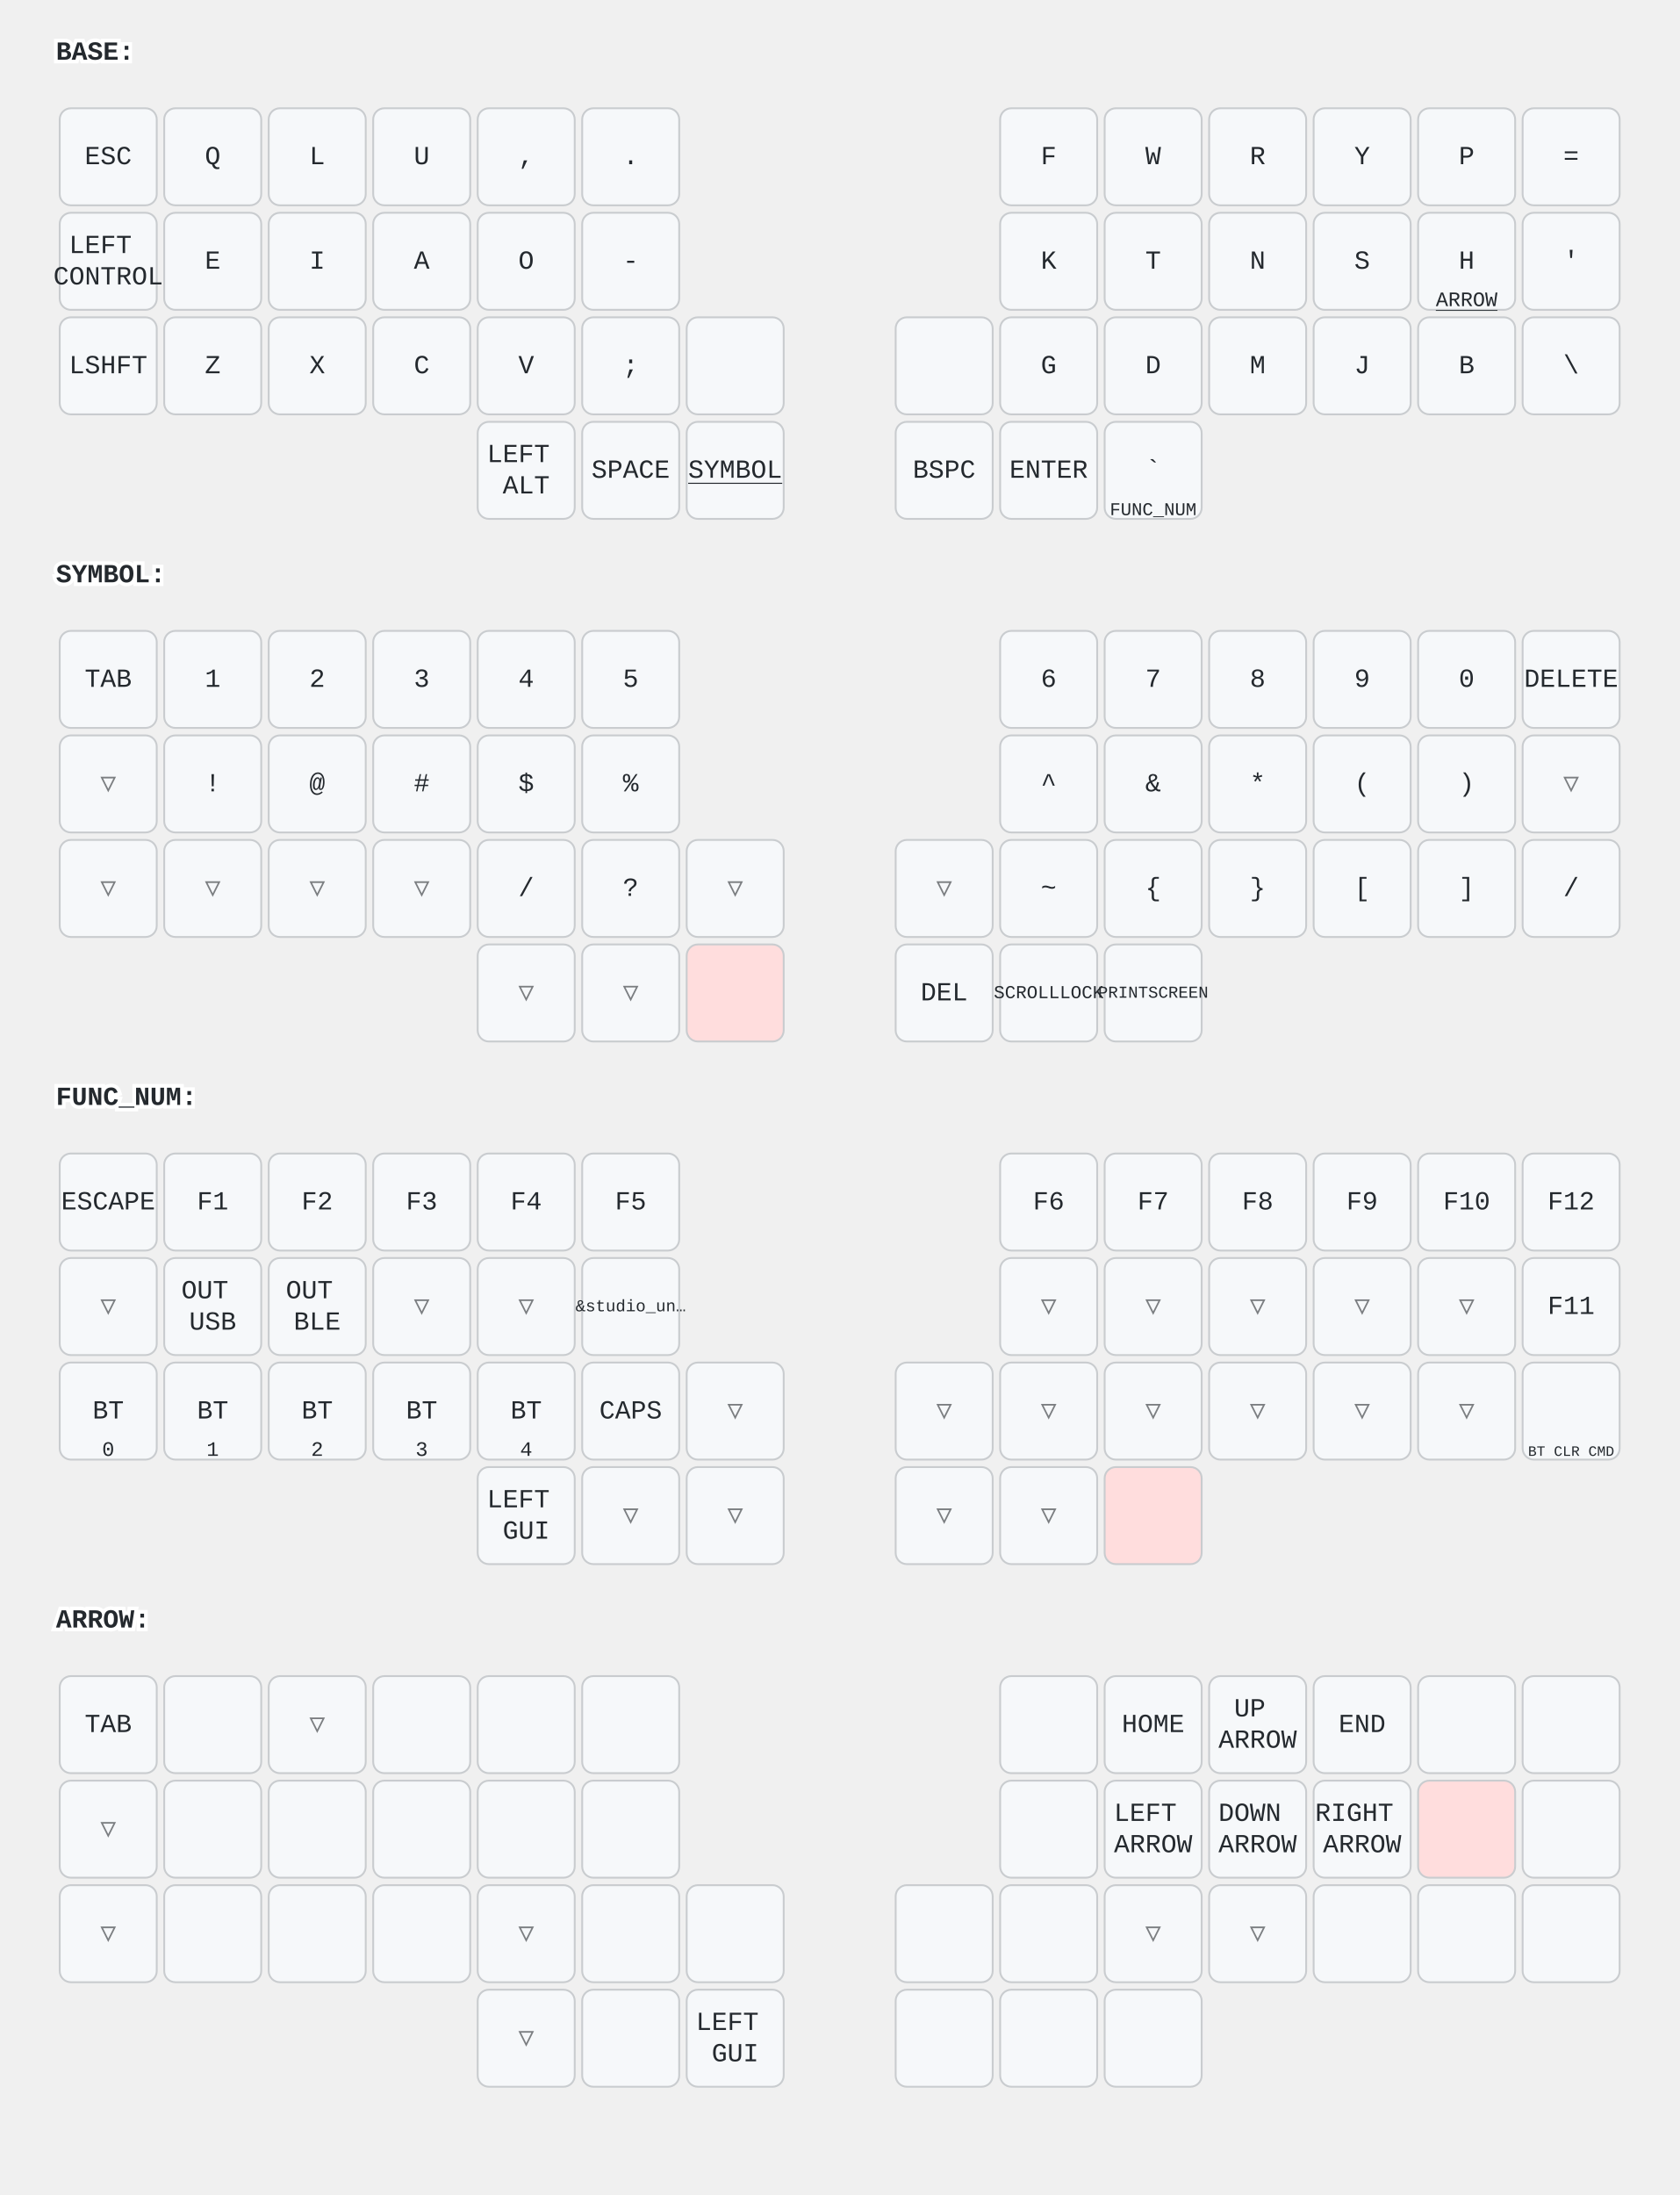
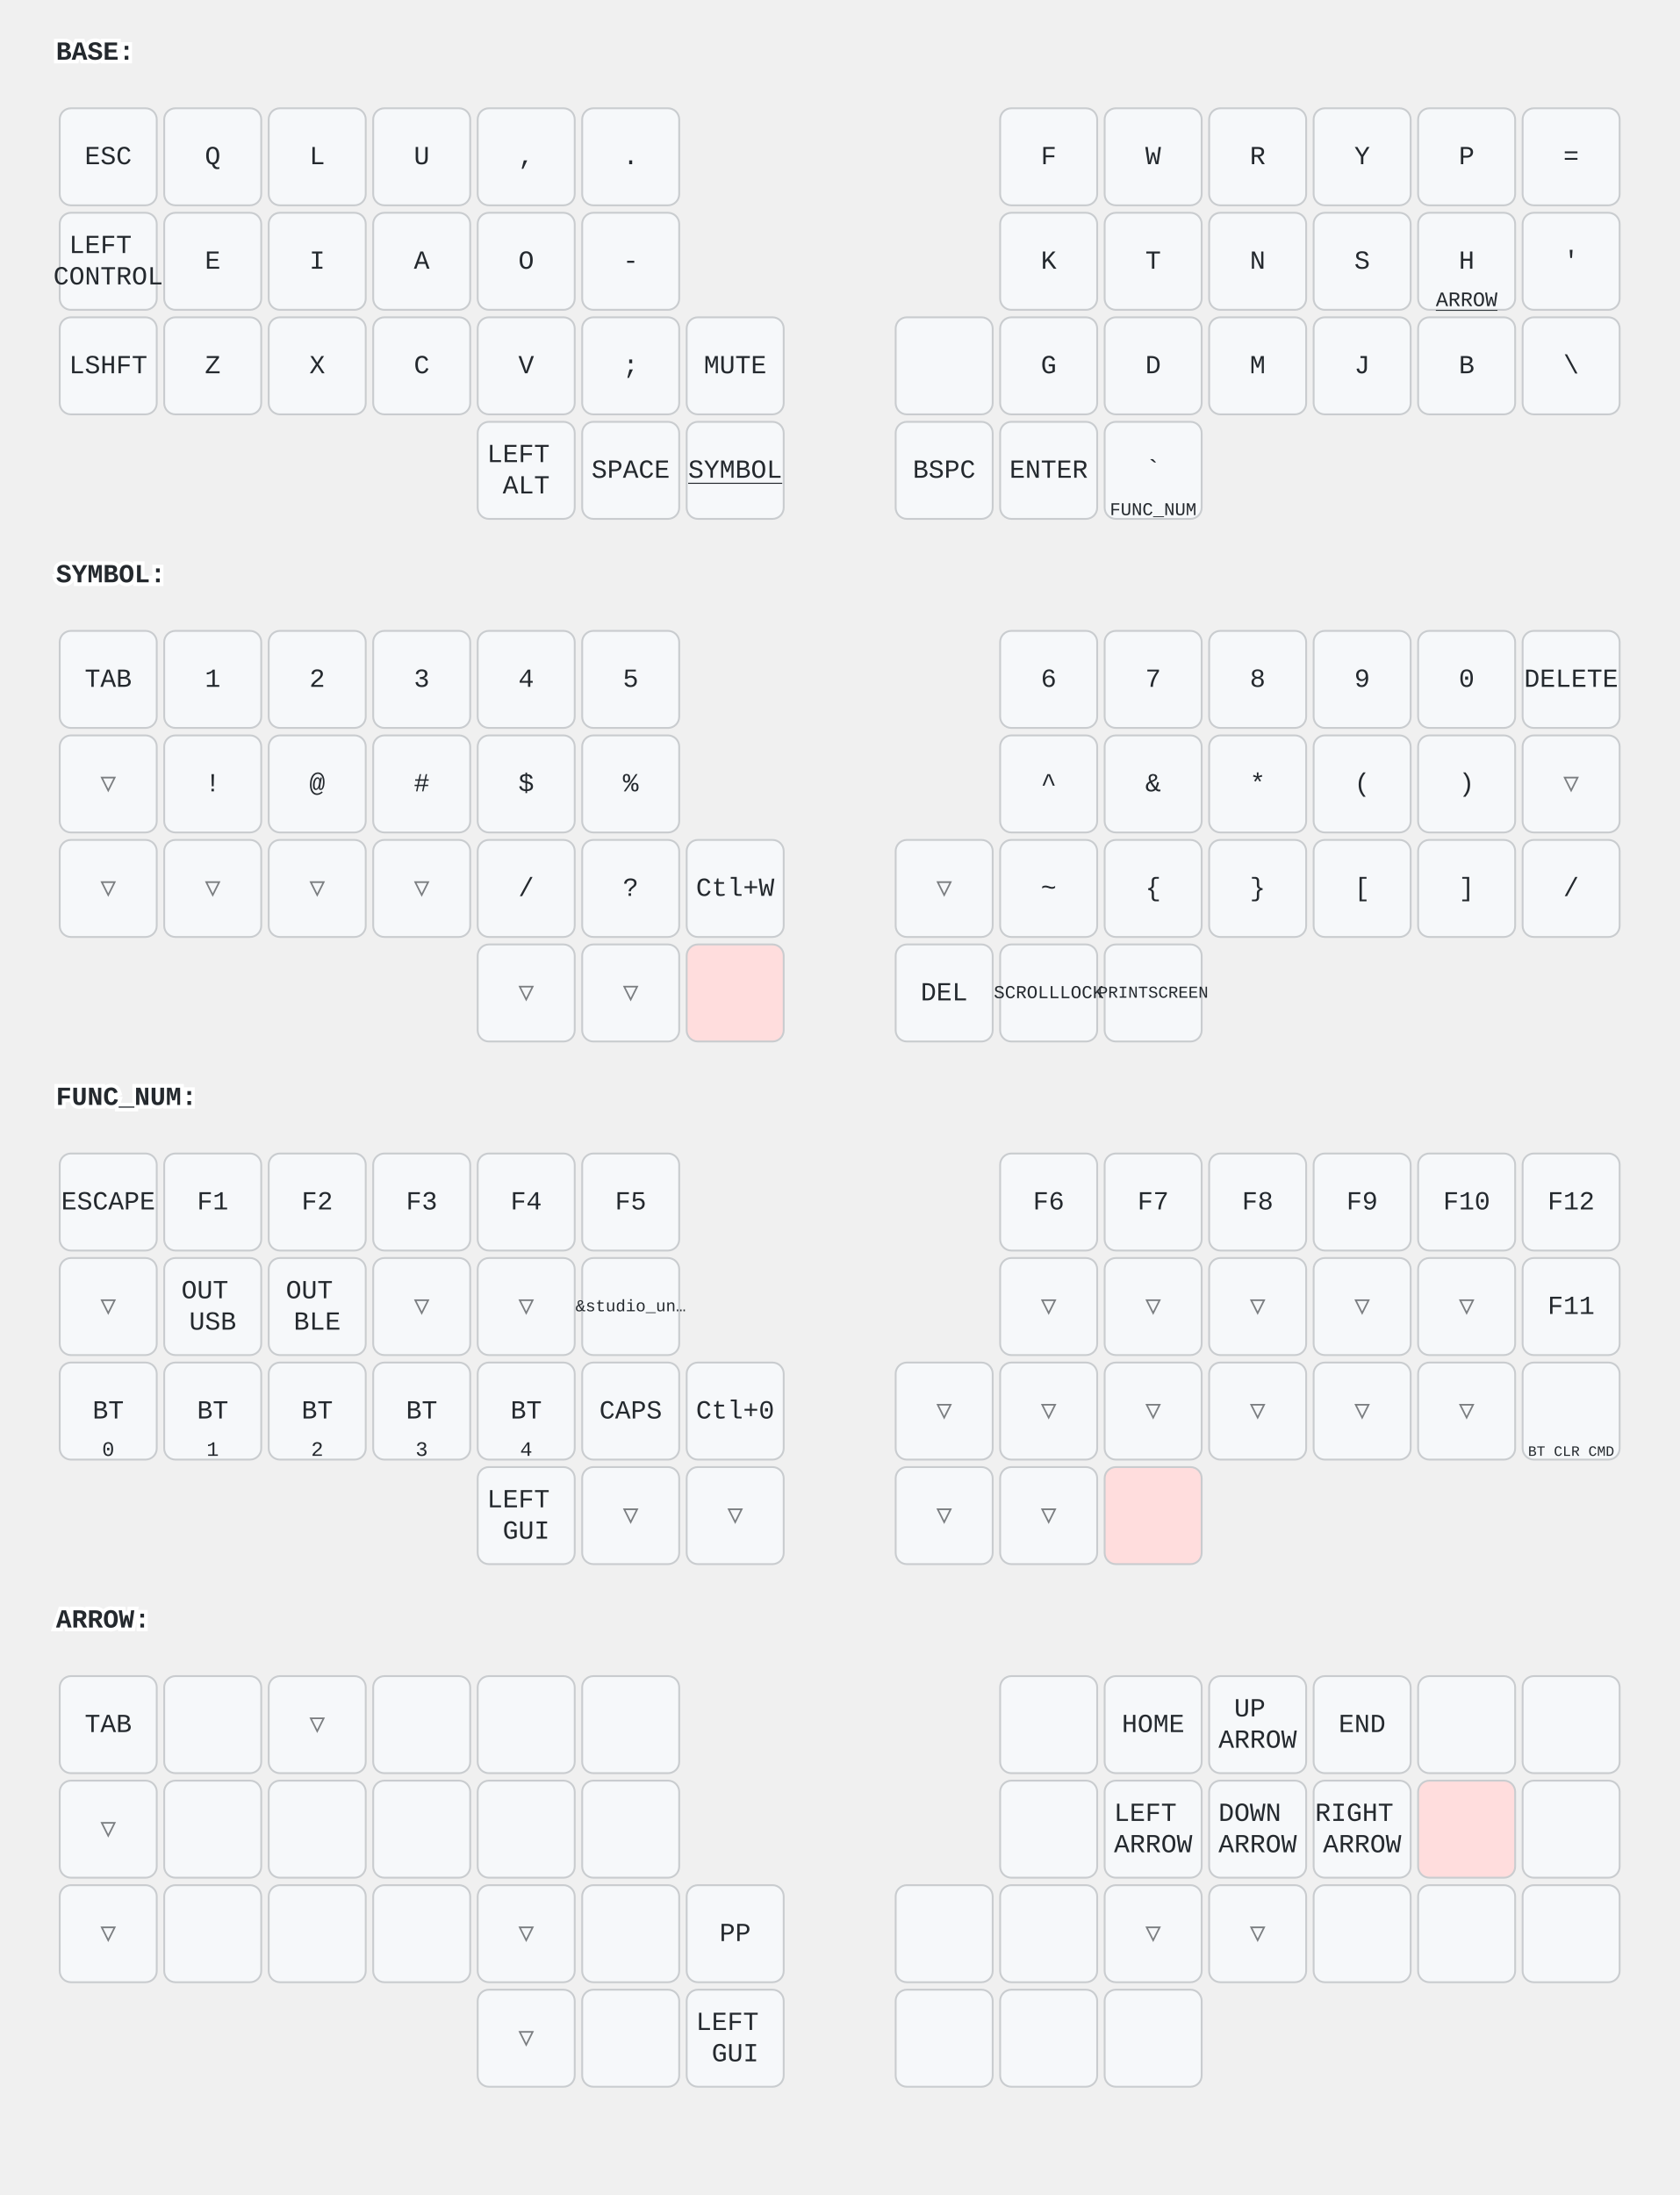
<svg xmlns="http://www.w3.org/2000/svg" width="900" height="1176" viewBox="0 0 900 1176" class="keymap">
  <style>/* inherit to force styles through use tags */
svg path {
    fill: inherit;
}

/* font and background color specifications */
svg.keymap {
    font-family: SFMono-Regular,Consolas,Liberation Mono,Menlo,monospace;
    font-size: 14px;
    font-kerning: normal;
    text-rendering: optimizeLegibility;
    fill: #24292e;
}

/* default key styling */
rect.key {
    fill: #f6f8fa;
}

rect.key, rect.combo {
    stroke: #c9cccf;
    stroke-width: 1;
}

/* default key side styling, only used is draw_key_sides is set */
rect.side {
    filter: brightness(90%);
}

/* color accent for combo boxes */
rect.combo, rect.combo-separate {
    fill: #cdf;
}

/* color accent for held keys */
rect.held, rect.combo.held {
    fill: #fdd;
}

/* color accent for ghost (optional) keys */
rect.ghost, rect.combo.ghost {
    stroke-dasharray: 4, 4;
    stroke-width: 2;
}

text {
    text-anchor: middle;
    dominant-baseline: middle;
}

/* styling for layer labels */
text.label {
    font-weight: bold;
    text-anchor: start;
    stroke: white;
    stroke-width: 4;
    paint-order: stroke;
}

/* styling for optional footer */
text.footer {
    text-anchor: end;
    dominant-baseline: auto;
    stroke: white;
    stroke-width: 4;
    paint-order: stroke;
}

/* styling for combo tap, and key non-tap label text */
text.combo, text.hold, text.shifted, text.left, text.right, text.tl, text.tr, text.bl, text.br {
    font-size: 11px;
}

text.hold, text.bl, text.br {
    text-anchor: middle;
    dominant-baseline: auto;
}

text.shifted, text.tl, text.tr {
    text-anchor: middle;
    dominant-baseline: hanging;
}

text.left, text.tl, text.bl {
    text-anchor: start;
}

text.right, text.tr, text.br {
    text-anchor: end;
}

text.layer-activator {
    text-decoration: underline;
}

/* styling for hold/shifted label text in combo box */
text.combo.hold, text.combo.shifted, text.combo.left, text.combo.right {
    font-size: 8px;
}

/* lighter symbol for transparent keys */
text.trans {
    fill: #7b7e81;
}

/* styling for combo dendrons */
path.combo {
    stroke-width: 1;
    stroke: gray;
    fill: none;
}

/* Start Tabler Icons Cleanup */
/* cannot use height/width with glyphs */
.icon-tabler &gt; path {
    fill: inherit;
    stroke: inherit;
    stroke-width: 2;
}
/* hide tabler's default box */
.icon-tabler &gt; path[stroke="none"][fill="none"] {
    visibility: hidden;
}
/* End Tabler Icons Cleanup */
</style>
  <g transform="translate(30, 0)" class="layer-BASE">
    <text x="0" y="28" class="label" id="BASE">BASE:</text>
    <g transform="translate(0, 56)">
      <g transform="translate(28, 28)" class="key keypos-0">
        <rect rx="6" ry="6" x="-26" y="-26" width="52" height="52" class="key" />
        <text x="0" y="0" class="key tap">ESC</text>
      </g>
      <g transform="translate(84, 28)" class="key keypos-1">
        <rect rx="6" ry="6" x="-26" y="-26" width="52" height="52" class="key" />
        <text x="0" y="0" class="key tap">Q</text>
      </g>
      <g transform="translate(140, 28)" class="key keypos-2">
        <rect rx="6" ry="6" x="-26" y="-26" width="52" height="52" class="key" />
        <text x="0" y="0" class="key tap">L</text>
      </g>
      <g transform="translate(196, 28)" class="key keypos-3">
        <rect rx="6" ry="6" x="-26" y="-26" width="52" height="52" class="key" />
        <text x="0" y="0" class="key tap">U</text>
      </g>
      <g transform="translate(252, 28)" class="key keypos-4">
        <rect rx="6" ry="6" x="-26" y="-26" width="52" height="52" class="key" />
        <text x="0" y="0" class="key tap">,</text>
      </g>
      <g transform="translate(308, 28)" class="key keypos-5">
        <rect rx="6" ry="6" x="-26" y="-26" width="52" height="52" class="key" />
        <text x="0" y="0" class="key tap">.</text>
      </g>
      <g transform="translate(532, 28)" class="key keypos-6">
        <rect rx="6" ry="6" x="-26" y="-26" width="52" height="52" class="key" />
        <text x="0" y="0" class="key tap">F</text>
      </g>
      <g transform="translate(588, 28)" class="key keypos-7">
        <rect rx="6" ry="6" x="-26" y="-26" width="52" height="52" class="key" />
        <text x="0" y="0" class="key tap">W</text>
      </g>
      <g transform="translate(644, 28)" class="key keypos-8">
        <rect rx="6" ry="6" x="-26" y="-26" width="52" height="52" class="key" />
        <text x="0" y="0" class="key tap">R</text>
      </g>
      <g transform="translate(700, 28)" class="key keypos-9">
        <rect rx="6" ry="6" x="-26" y="-26" width="52" height="52" class="key" />
        <text x="0" y="0" class="key tap">Y</text>
      </g>
      <g transform="translate(756, 28)" class="key keypos-10">
        <rect rx="6" ry="6" x="-26" y="-26" width="52" height="52" class="key" />
        <text x="0" y="0" class="key tap">P</text>
      </g>
      <g transform="translate(812, 28)" class="key keypos-11">
        <rect rx="6" ry="6" x="-26" y="-26" width="52" height="52" class="key" />
        <text x="0" y="0" class="key tap">=</text>
      </g>
      <g transform="translate(28, 84)" class="key keypos-12">
        <rect rx="6" ry="6" x="-26" y="-26" width="52" height="52" class="key" />
        <text x="0" y="0" class="key tap">
          <tspan x="0" dy="-0.6em">LEFT</tspan>
          <tspan x="0" dy="1.2em">CONTROL</tspan>
        </text>
      </g>
      <g transform="translate(84, 84)" class="key keypos-13">
        <rect rx="6" ry="6" x="-26" y="-26" width="52" height="52" class="key" />
        <text x="0" y="0" class="key tap">E</text>
      </g>
      <g transform="translate(140, 84)" class="key keypos-14">
        <rect rx="6" ry="6" x="-26" y="-26" width="52" height="52" class="key" />
        <text x="0" y="0" class="key tap">I</text>
      </g>
      <g transform="translate(196, 84)" class="key keypos-15">
        <rect rx="6" ry="6" x="-26" y="-26" width="52" height="52" class="key" />
        <text x="0" y="0" class="key tap">A</text>
      </g>
      <g transform="translate(252, 84)" class="key keypos-16">
        <rect rx="6" ry="6" x="-26" y="-26" width="52" height="52" class="key" />
        <text x="0" y="0" class="key tap">O</text>
      </g>
      <g transform="translate(308, 84)" class="key keypos-17">
        <rect rx="6" ry="6" x="-26" y="-26" width="52" height="52" class="key" />
        <text x="0" y="0" class="key tap">-</text>
      </g>
      <g transform="translate(532, 84)" class="key keypos-18">
        <rect rx="6" ry="6" x="-26" y="-26" width="52" height="52" class="key" />
        <text x="0" y="0" class="key tap">K</text>
      </g>
      <g transform="translate(588, 84)" class="key keypos-19">
        <rect rx="6" ry="6" x="-26" y="-26" width="52" height="52" class="key" />
        <text x="0" y="0" class="key tap">T</text>
      </g>
      <g transform="translate(644, 84)" class="key keypos-20">
        <rect rx="6" ry="6" x="-26" y="-26" width="52" height="52" class="key" />
        <text x="0" y="0" class="key tap">N</text>
      </g>
      <g transform="translate(700, 84)" class="key keypos-21">
        <rect rx="6" ry="6" x="-26" y="-26" width="52" height="52" class="key" />
        <text x="0" y="0" class="key tap">S</text>
      </g>
      <g transform="translate(756, 84)" class="key keypos-22">
        <rect rx="6" ry="6" x="-26" y="-26" width="52" height="52" class="key" />
        <text x="0" y="0" class="key tap">H</text>
        <a href="#ARROW">
          <text x="0" y="24" class="key hold layer-activator">ARROW</text>
        </a>
      </g>
      <g transform="translate(812, 84)" class="key keypos-23">
        <rect rx="6" ry="6" x="-26" y="-26" width="52" height="52" class="key" />
        <text x="0" y="0" class="key tap">'</text>
      </g>
      <g transform="translate(28, 140)" class="key keypos-24">
        <rect rx="6" ry="6" x="-26" y="-26" width="52" height="52" class="key" />
        <text x="0" y="0" class="key tap">LSHFT</text>
      </g>
      <g transform="translate(84, 140)" class="key keypos-25">
        <rect rx="6" ry="6" x="-26" y="-26" width="52" height="52" class="key" />
        <text x="0" y="0" class="key tap">Z</text>
      </g>
      <g transform="translate(140, 140)" class="key keypos-26">
        <rect rx="6" ry="6" x="-26" y="-26" width="52" height="52" class="key" />
        <text x="0" y="0" class="key tap">X</text>
      </g>
      <g transform="translate(196, 140)" class="key keypos-27">
        <rect rx="6" ry="6" x="-26" y="-26" width="52" height="52" class="key" />
        <text x="0" y="0" class="key tap">C</text>
      </g>
      <g transform="translate(252, 140)" class="key keypos-28">
        <rect rx="6" ry="6" x="-26" y="-26" width="52" height="52" class="key" />
        <text x="0" y="0" class="key tap">V</text>
      </g>
      <g transform="translate(308, 140)" class="key keypos-29">
        <rect rx="6" ry="6" x="-26" y="-26" width="52" height="52" class="key" />
        <text x="0" y="0" class="key tap">;</text>
      </g>
      <g transform="translate(364, 140)" class="key keypos-30">
        <rect rx="6" ry="6" x="-26" y="-26" width="52" height="52" class="key" />
+         <text x="0" y="0" class="key tap">MUTE</text>
      </g>
      <g transform="translate(476, 140)" class="key keypos-31">
        <rect rx="6" ry="6" x="-26" y="-26" width="52" height="52" class="key" />
      </g>
      <g transform="translate(532, 140)" class="key keypos-32">
        <rect rx="6" ry="6" x="-26" y="-26" width="52" height="52" class="key" />
        <text x="0" y="0" class="key tap">G</text>
      </g>
      <g transform="translate(588, 140)" class="key keypos-33">
        <rect rx="6" ry="6" x="-26" y="-26" width="52" height="52" class="key" />
        <text x="0" y="0" class="key tap">D</text>
      </g>
      <g transform="translate(644, 140)" class="key keypos-34">
        <rect rx="6" ry="6" x="-26" y="-26" width="52" height="52" class="key" />
        <text x="0" y="0" class="key tap">M</text>
      </g>
      <g transform="translate(700, 140)" class="key keypos-35">
        <rect rx="6" ry="6" x="-26" y="-26" width="52" height="52" class="key" />
        <text x="0" y="0" class="key tap">J</text>
      </g>
      <g transform="translate(756, 140)" class="key keypos-36">
        <rect rx="6" ry="6" x="-26" y="-26" width="52" height="52" class="key" />
        <text x="0" y="0" class="key tap">B</text>
      </g>
      <g transform="translate(812, 140)" class="key keypos-37">
        <rect rx="6" ry="6" x="-26" y="-26" width="52" height="52" class="key" />
        <text x="0" y="0" class="key tap">\</text>
      </g>
      <g transform="translate(252, 196)" class="key keypos-38">
        <rect rx="6" ry="6" x="-26" y="-26" width="52" height="52" class="key" />
        <text x="0" y="0" class="key tap">
          <tspan x="0" dy="-0.6em">LEFT</tspan>
          <tspan x="0" dy="1.2em">ALT</tspan>
        </text>
      </g>
      <g transform="translate(308, 196)" class="key keypos-39">
        <rect rx="6" ry="6" x="-26" y="-26" width="52" height="52" class="key" />
        <text x="0" y="0" class="key tap">SPACE</text>
      </g>
      <g transform="translate(364, 196)" class="key keypos-40">
        <rect rx="6" ry="6" x="-26" y="-26" width="52" height="52" class="key" />
        <a href="#SYMBOL">
          <text x="0" y="0" class="key tap layer-activator">SYMBOL</text>
        </a>
      </g>
      <g transform="translate(476, 196)" class="key keypos-41">
        <rect rx="6" ry="6" x="-26" y="-26" width="52" height="52" class="key" />
        <text x="0" y="0" class="key tap">BSPC</text>
      </g>
      <g transform="translate(532, 196)" class="key keypos-42">
        <rect rx="6" ry="6" x="-26" y="-26" width="52" height="52" class="key" />
        <text x="0" y="0" class="key tap">ENTER</text>
      </g>
      <g transform="translate(588, 196)" class="key keypos-43">
        <rect rx="6" ry="6" x="-26" y="-26" width="52" height="52" class="key" />
        <text x="0" y="0" class="key tap">`</text>
        <a href="#FUNC_NUM">
          <text x="0" y="24" class="key hold layer-activator">
            <tspan style="font-size: 88%">FUNC_NUM</tspan>
          </text>
        </a>
      </g>
    </g>
  </g>
  <g transform="translate(30, 280)" class="layer-SYMBOL">
    <text x="0" y="28" class="label" id="SYMBOL">SYMBOL:</text>
    <g transform="translate(0, 56)">
      <g transform="translate(28, 28)" class="key keypos-0">
        <rect rx="6" ry="6" x="-26" y="-26" width="52" height="52" class="key" />
        <text x="0" y="0" class="key tap">TAB</text>
      </g>
      <g transform="translate(84, 28)" class="key keypos-1">
        <rect rx="6" ry="6" x="-26" y="-26" width="52" height="52" class="key" />
        <text x="0" y="0" class="key tap">1</text>
      </g>
      <g transform="translate(140, 28)" class="key keypos-2">
        <rect rx="6" ry="6" x="-26" y="-26" width="52" height="52" class="key" />
        <text x="0" y="0" class="key tap">2</text>
      </g>
      <g transform="translate(196, 28)" class="key keypos-3">
        <rect rx="6" ry="6" x="-26" y="-26" width="52" height="52" class="key" />
        <text x="0" y="0" class="key tap">3</text>
      </g>
      <g transform="translate(252, 28)" class="key keypos-4">
        <rect rx="6" ry="6" x="-26" y="-26" width="52" height="52" class="key" />
        <text x="0" y="0" class="key tap">4</text>
      </g>
      <g transform="translate(308, 28)" class="key keypos-5">
        <rect rx="6" ry="6" x="-26" y="-26" width="52" height="52" class="key" />
        <text x="0" y="0" class="key tap">5</text>
      </g>
      <g transform="translate(532, 28)" class="key keypos-6">
        <rect rx="6" ry="6" x="-26" y="-26" width="52" height="52" class="key" />
        <text x="0" y="0" class="key tap">6</text>
      </g>
      <g transform="translate(588, 28)" class="key keypos-7">
        <rect rx="6" ry="6" x="-26" y="-26" width="52" height="52" class="key" />
        <text x="0" y="0" class="key tap">7</text>
      </g>
      <g transform="translate(644, 28)" class="key keypos-8">
        <rect rx="6" ry="6" x="-26" y="-26" width="52" height="52" class="key" />
        <text x="0" y="0" class="key tap">8</text>
      </g>
      <g transform="translate(700, 28)" class="key keypos-9">
        <rect rx="6" ry="6" x="-26" y="-26" width="52" height="52" class="key" />
        <text x="0" y="0" class="key tap">9</text>
      </g>
      <g transform="translate(756, 28)" class="key keypos-10">
        <rect rx="6" ry="6" x="-26" y="-26" width="52" height="52" class="key" />
        <text x="0" y="0" class="key tap">0</text>
      </g>
      <g transform="translate(812, 28)" class="key keypos-11">
        <rect rx="6" ry="6" x="-26" y="-26" width="52" height="52" class="key" />
        <text x="0" y="0" class="key tap">DELETE</text>
      </g>
      <g transform="translate(28, 84)" class="key trans keypos-12">
        <rect rx="6" ry="6" x="-26" y="-26" width="52" height="52" class="key trans" />
        <text x="0" y="0" class="key trans tap">▽</text>
      </g>
      <g transform="translate(84, 84)" class="key keypos-13">
        <rect rx="6" ry="6" x="-26" y="-26" width="52" height="52" class="key" />
        <text x="0" y="0" class="key tap">!</text>
      </g>
      <g transform="translate(140, 84)" class="key keypos-14">
        <rect rx="6" ry="6" x="-26" y="-26" width="52" height="52" class="key" />
        <text x="0" y="0" class="key tap">@</text>
      </g>
      <g transform="translate(196, 84)" class="key keypos-15">
        <rect rx="6" ry="6" x="-26" y="-26" width="52" height="52" class="key" />
        <text x="0" y="0" class="key tap">#</text>
      </g>
      <g transform="translate(252, 84)" class="key keypos-16">
        <rect rx="6" ry="6" x="-26" y="-26" width="52" height="52" class="key" />
        <text x="0" y="0" class="key tap">$</text>
      </g>
      <g transform="translate(308, 84)" class="key keypos-17">
        <rect rx="6" ry="6" x="-26" y="-26" width="52" height="52" class="key" />
        <text x="0" y="0" class="key tap">%</text>
      </g>
      <g transform="translate(532, 84)" class="key keypos-18">
        <rect rx="6" ry="6" x="-26" y="-26" width="52" height="52" class="key" />
        <text x="0" y="0" class="key tap">^</text>
      </g>
      <g transform="translate(588, 84)" class="key keypos-19">
        <rect rx="6" ry="6" x="-26" y="-26" width="52" height="52" class="key" />
        <text x="0" y="0" class="key tap">&amp;</text>
      </g>
      <g transform="translate(644, 84)" class="key keypos-20">
        <rect rx="6" ry="6" x="-26" y="-26" width="52" height="52" class="key" />
        <text x="0" y="0" class="key tap">*</text>
      </g>
      <g transform="translate(700, 84)" class="key keypos-21">
        <rect rx="6" ry="6" x="-26" y="-26" width="52" height="52" class="key" />
        <text x="0" y="0" class="key tap">(</text>
      </g>
      <g transform="translate(756, 84)" class="key keypos-22">
        <rect rx="6" ry="6" x="-26" y="-26" width="52" height="52" class="key" />
        <text x="0" y="0" class="key tap">)</text>
      </g>
      <g transform="translate(812, 84)" class="key trans keypos-23">
        <rect rx="6" ry="6" x="-26" y="-26" width="52" height="52" class="key trans" />
        <text x="0" y="0" class="key trans tap">▽</text>
      </g>
      <g transform="translate(28, 140)" class="key trans keypos-24">
        <rect rx="6" ry="6" x="-26" y="-26" width="52" height="52" class="key trans" />
        <text x="0" y="0" class="key trans tap">▽</text>
      </g>
      <g transform="translate(84, 140)" class="key trans keypos-25">
        <rect rx="6" ry="6" x="-26" y="-26" width="52" height="52" class="key trans" />
        <text x="0" y="0" class="key trans tap">▽</text>
      </g>
      <g transform="translate(140, 140)" class="key trans keypos-26">
        <rect rx="6" ry="6" x="-26" y="-26" width="52" height="52" class="key trans" />
        <text x="0" y="0" class="key trans tap">▽</text>
      </g>
      <g transform="translate(196, 140)" class="key trans keypos-27">
        <rect rx="6" ry="6" x="-26" y="-26" width="52" height="52" class="key trans" />
        <text x="0" y="0" class="key trans tap">▽</text>
      </g>
      <g transform="translate(252, 140)" class="key keypos-28">
        <rect rx="6" ry="6" x="-26" y="-26" width="52" height="52" class="key" />
        <text x="0" y="0" class="key tap">/</text>
      </g>
      <g transform="translate(308, 140)" class="key keypos-29">
        <rect rx="6" ry="6" x="-26" y="-26" width="52" height="52" class="key" />
        <text x="0" y="0" class="key tap">?</text>
      </g>
-       <g transform="translate(364, 140)" class="key trans keypos-30">
-         <rect rx="6" ry="6" x="-26" y="-26" width="52" height="52" class="key trans" />
-         <text x="0" y="0" class="key trans tap">▽</text>
+       <g transform="translate(364, 140)" class="key keypos-30">
+         <rect rx="6" ry="6" x="-26" y="-26" width="52" height="52" class="key" />
+         <text x="0" y="0" class="key tap">Ctl+W</text>
      </g>
      <g transform="translate(476, 140)" class="key trans keypos-31">
        <rect rx="6" ry="6" x="-26" y="-26" width="52" height="52" class="key trans" />
        <text x="0" y="0" class="key trans tap">▽</text>
      </g>
      <g transform="translate(532, 140)" class="key keypos-32">
        <rect rx="6" ry="6" x="-26" y="-26" width="52" height="52" class="key" />
        <text x="0" y="0" class="key tap">~</text>
      </g>
      <g transform="translate(588, 140)" class="key keypos-33">
        <rect rx="6" ry="6" x="-26" y="-26" width="52" height="52" class="key" />
        <text x="0" y="0" class="key tap">{</text>
      </g>
      <g transform="translate(644, 140)" class="key keypos-34">
        <rect rx="6" ry="6" x="-26" y="-26" width="52" height="52" class="key" />
        <text x="0" y="0" class="key tap">}</text>
      </g>
      <g transform="translate(700, 140)" class="key keypos-35">
        <rect rx="6" ry="6" x="-26" y="-26" width="52" height="52" class="key" />
        <text x="0" y="0" class="key tap">[</text>
      </g>
      <g transform="translate(756, 140)" class="key keypos-36">
        <rect rx="6" ry="6" x="-26" y="-26" width="52" height="52" class="key" />
        <text x="0" y="0" class="key tap">]</text>
      </g>
      <g transform="translate(812, 140)" class="key keypos-37">
        <rect rx="6" ry="6" x="-26" y="-26" width="52" height="52" class="key" />
        <text x="0" y="0" class="key tap">/</text>
      </g>
      <g transform="translate(252, 196)" class="key trans keypos-38">
        <rect rx="6" ry="6" x="-26" y="-26" width="52" height="52" class="key trans" />
        <text x="0" y="0" class="key trans tap">▽</text>
      </g>
      <g transform="translate(308, 196)" class="key trans keypos-39">
        <rect rx="6" ry="6" x="-26" y="-26" width="52" height="52" class="key trans" />
        <text x="0" y="0" class="key trans tap">▽</text>
      </g>
      <g transform="translate(364, 196)" class="key held keypos-40">
        <rect rx="6" ry="6" x="-26" y="-26" width="52" height="52" class="key held" />
      </g>
      <g transform="translate(476, 196)" class="key keypos-41">
        <rect rx="6" ry="6" x="-26" y="-26" width="52" height="52" class="key" />
        <text x="0" y="0" class="key tap">DEL</text>
      </g>
      <g transform="translate(532, 196)" class="key keypos-42">
        <rect rx="6" ry="6" x="-26" y="-26" width="52" height="52" class="key" />
        <text x="0" y="0" class="key tap">
          <tspan style="font-size: 70%">SCROLLLOCK</tspan>
        </text>
      </g>
      <g transform="translate(588, 196)" class="key keypos-43">
        <rect rx="6" ry="6" x="-26" y="-26" width="52" height="52" class="key" />
        <text x="0" y="0" class="key tap">
          <tspan style="font-size: 64%">PRINTSCREEN</tspan>
        </text>
      </g>
    </g>
  </g>
  <g transform="translate(30, 560)" class="layer-FUNC_NUM">
    <text x="0" y="28" class="label" id="FUNC_NUM">FUNC_NUM:</text>
    <g transform="translate(0, 56)">
      <g transform="translate(28, 28)" class="key keypos-0">
        <rect rx="6" ry="6" x="-26" y="-26" width="52" height="52" class="key" />
        <text x="0" y="0" class="key tap">ESCAPE</text>
      </g>
      <g transform="translate(84, 28)" class="key keypos-1">
        <rect rx="6" ry="6" x="-26" y="-26" width="52" height="52" class="key" />
        <text x="0" y="0" class="key tap">F1</text>
      </g>
      <g transform="translate(140, 28)" class="key keypos-2">
        <rect rx="6" ry="6" x="-26" y="-26" width="52" height="52" class="key" />
        <text x="0" y="0" class="key tap">F2</text>
      </g>
      <g transform="translate(196, 28)" class="key keypos-3">
        <rect rx="6" ry="6" x="-26" y="-26" width="52" height="52" class="key" />
        <text x="0" y="0" class="key tap">F3</text>
      </g>
      <g transform="translate(252, 28)" class="key keypos-4">
        <rect rx="6" ry="6" x="-26" y="-26" width="52" height="52" class="key" />
        <text x="0" y="0" class="key tap">F4</text>
      </g>
      <g transform="translate(308, 28)" class="key keypos-5">
        <rect rx="6" ry="6" x="-26" y="-26" width="52" height="52" class="key" />
        <text x="0" y="0" class="key tap">F5</text>
      </g>
      <g transform="translate(532, 28)" class="key keypos-6">
        <rect rx="6" ry="6" x="-26" y="-26" width="52" height="52" class="key" />
        <text x="0" y="0" class="key tap">F6</text>
      </g>
      <g transform="translate(588, 28)" class="key keypos-7">
        <rect rx="6" ry="6" x="-26" y="-26" width="52" height="52" class="key" />
        <text x="0" y="0" class="key tap">F7</text>
      </g>
      <g transform="translate(644, 28)" class="key keypos-8">
        <rect rx="6" ry="6" x="-26" y="-26" width="52" height="52" class="key" />
        <text x="0" y="0" class="key tap">F8</text>
      </g>
      <g transform="translate(700, 28)" class="key keypos-9">
        <rect rx="6" ry="6" x="-26" y="-26" width="52" height="52" class="key" />
        <text x="0" y="0" class="key tap">F9</text>
      </g>
      <g transform="translate(756, 28)" class="key keypos-10">
        <rect rx="6" ry="6" x="-26" y="-26" width="52" height="52" class="key" />
        <text x="0" y="0" class="key tap">F10</text>
      </g>
      <g transform="translate(812, 28)" class="key keypos-11">
        <rect rx="6" ry="6" x="-26" y="-26" width="52" height="52" class="key" />
        <text x="0" y="0" class="key tap">F12</text>
      </g>
      <g transform="translate(28, 84)" class="key trans keypos-12">
        <rect rx="6" ry="6" x="-26" y="-26" width="52" height="52" class="key trans" />
        <text x="0" y="0" class="key trans tap">▽</text>
      </g>
      <g transform="translate(84, 84)" class="key keypos-13">
        <rect rx="6" ry="6" x="-26" y="-26" width="52" height="52" class="key" />
        <text x="0" y="0" class="key tap">
          <tspan x="0" dy="-0.6em">OUT</tspan>
          <tspan x="0" dy="1.2em">USB</tspan>
        </text>
      </g>
      <g transform="translate(140, 84)" class="key keypos-14">
        <rect rx="6" ry="6" x="-26" y="-26" width="52" height="52" class="key" />
        <text x="0" y="0" class="key tap">
          <tspan x="0" dy="-0.6em">OUT</tspan>
          <tspan x="0" dy="1.2em">BLE</tspan>
        </text>
      </g>
      <g transform="translate(196, 84)" class="key trans keypos-15">
        <rect rx="6" ry="6" x="-26" y="-26" width="52" height="52" class="key trans" />
        <text x="0" y="0" class="key trans tap">▽</text>
      </g>
      <g transform="translate(252, 84)" class="key trans keypos-16">
        <rect rx="6" ry="6" x="-26" y="-26" width="52" height="52" class="key trans" />
        <text x="0" y="0" class="key trans tap">▽</text>
      </g>
      <g transform="translate(308, 84)" class="key keypos-17">
        <rect rx="6" ry="6" x="-26" y="-26" width="52" height="52" class="key" />
        <text x="0" y="0" class="key tap">
          <tspan style="font-size: 64%">&amp;studio_un…</tspan>
        </text>
      </g>
      <g transform="translate(532, 84)" class="key trans keypos-18">
        <rect rx="6" ry="6" x="-26" y="-26" width="52" height="52" class="key trans" />
        <text x="0" y="0" class="key trans tap">▽</text>
      </g>
      <g transform="translate(588, 84)" class="key trans keypos-19">
        <rect rx="6" ry="6" x="-26" y="-26" width="52" height="52" class="key trans" />
        <text x="0" y="0" class="key trans tap">▽</text>
      </g>
      <g transform="translate(644, 84)" class="key trans keypos-20">
        <rect rx="6" ry="6" x="-26" y="-26" width="52" height="52" class="key trans" />
        <text x="0" y="0" class="key trans tap">▽</text>
      </g>
      <g transform="translate(700, 84)" class="key trans keypos-21">
        <rect rx="6" ry="6" x="-26" y="-26" width="52" height="52" class="key trans" />
        <text x="0" y="0" class="key trans tap">▽</text>
      </g>
      <g transform="translate(756, 84)" class="key trans keypos-22">
        <rect rx="6" ry="6" x="-26" y="-26" width="52" height="52" class="key trans" />
        <text x="0" y="0" class="key trans tap">▽</text>
      </g>
      <g transform="translate(812, 84)" class="key keypos-23">
        <rect rx="6" ry="6" x="-26" y="-26" width="52" height="52" class="key" />
        <text x="0" y="0" class="key tap">F11</text>
      </g>
      <g transform="translate(28, 140)" class="key keypos-24">
        <rect rx="6" ry="6" x="-26" y="-26" width="52" height="52" class="key" />
        <text x="0" y="0" class="key tap">BT</text>
        <text x="0" y="24" class="key hold">0</text>
      </g>
      <g transform="translate(84, 140)" class="key keypos-25">
        <rect rx="6" ry="6" x="-26" y="-26" width="52" height="52" class="key" />
        <text x="0" y="0" class="key tap">BT</text>
        <text x="0" y="24" class="key hold">1</text>
      </g>
      <g transform="translate(140, 140)" class="key keypos-26">
        <rect rx="6" ry="6" x="-26" y="-26" width="52" height="52" class="key" />
        <text x="0" y="0" class="key tap">BT</text>
        <text x="0" y="24" class="key hold">2</text>
      </g>
      <g transform="translate(196, 140)" class="key keypos-27">
        <rect rx="6" ry="6" x="-26" y="-26" width="52" height="52" class="key" />
        <text x="0" y="0" class="key tap">BT</text>
        <text x="0" y="24" class="key hold">3</text>
      </g>
      <g transform="translate(252, 140)" class="key keypos-28">
        <rect rx="6" ry="6" x="-26" y="-26" width="52" height="52" class="key" />
        <text x="0" y="0" class="key tap">BT</text>
        <text x="0" y="24" class="key hold">4</text>
      </g>
      <g transform="translate(308, 140)" class="key keypos-29">
        <rect rx="6" ry="6" x="-26" y="-26" width="52" height="52" class="key" />
        <text x="0" y="0" class="key tap">CAPS</text>
      </g>
-       <g transform="translate(364, 140)" class="key trans keypos-30">
-         <rect rx="6" ry="6" x="-26" y="-26" width="52" height="52" class="key trans" />
-         <text x="0" y="0" class="key trans tap">▽</text>
+       <g transform="translate(364, 140)" class="key keypos-30">
+         <rect rx="6" ry="6" x="-26" y="-26" width="52" height="52" class="key" />
+         <text x="0" y="0" class="key tap">Ctl+0</text>
      </g>
      <g transform="translate(476, 140)" class="key trans keypos-31">
        <rect rx="6" ry="6" x="-26" y="-26" width="52" height="52" class="key trans" />
        <text x="0" y="0" class="key trans tap">▽</text>
      </g>
      <g transform="translate(532, 140)" class="key trans keypos-32">
        <rect rx="6" ry="6" x="-26" y="-26" width="52" height="52" class="key trans" />
        <text x="0" y="0" class="key trans tap">▽</text>
      </g>
      <g transform="translate(588, 140)" class="key trans keypos-33">
        <rect rx="6" ry="6" x="-26" y="-26" width="52" height="52" class="key trans" />
        <text x="0" y="0" class="key trans tap">▽</text>
      </g>
      <g transform="translate(644, 140)" class="key trans keypos-34">
        <rect rx="6" ry="6" x="-26" y="-26" width="52" height="52" class="key trans" />
        <text x="0" y="0" class="key trans tap">▽</text>
      </g>
      <g transform="translate(700, 140)" class="key trans keypos-35">
        <rect rx="6" ry="6" x="-26" y="-26" width="52" height="52" class="key trans" />
        <text x="0" y="0" class="key trans tap">▽</text>
      </g>
      <g transform="translate(756, 140)" class="key trans keypos-36">
        <rect rx="6" ry="6" x="-26" y="-26" width="52" height="52" class="key trans" />
        <text x="0" y="0" class="key trans tap">▽</text>
      </g>
      <g transform="translate(812, 140)" class="key keypos-37">
        <rect rx="6" ry="6" x="-26" y="-26" width="52" height="52" class="key" />
        <text x="0" y="24" class="key hold">
          <tspan style="font-size: 70%">BT CLR CMD</tspan>
        </text>
      </g>
      <g transform="translate(252, 196)" class="key keypos-38">
        <rect rx="6" ry="6" x="-26" y="-26" width="52" height="52" class="key" />
        <text x="0" y="0" class="key tap">
          <tspan x="0" dy="-0.6em">LEFT</tspan>
          <tspan x="0" dy="1.2em">GUI</tspan>
        </text>
      </g>
      <g transform="translate(308, 196)" class="key trans keypos-39">
        <rect rx="6" ry="6" x="-26" y="-26" width="52" height="52" class="key trans" />
        <text x="0" y="0" class="key trans tap">▽</text>
      </g>
      <g transform="translate(364, 196)" class="key trans keypos-40">
        <rect rx="6" ry="6" x="-26" y="-26" width="52" height="52" class="key trans" />
        <text x="0" y="0" class="key trans tap">▽</text>
      </g>
      <g transform="translate(476, 196)" class="key trans keypos-41">
        <rect rx="6" ry="6" x="-26" y="-26" width="52" height="52" class="key trans" />
        <text x="0" y="0" class="key trans tap">▽</text>
      </g>
      <g transform="translate(532, 196)" class="key trans keypos-42">
        <rect rx="6" ry="6" x="-26" y="-26" width="52" height="52" class="key trans" />
        <text x="0" y="0" class="key trans tap">▽</text>
      </g>
      <g transform="translate(588, 196)" class="key held keypos-43">
        <rect rx="6" ry="6" x="-26" y="-26" width="52" height="52" class="key held" />
      </g>
    </g>
  </g>
  <g transform="translate(30, 840)" class="layer-ARROW">
    <text x="0" y="28" class="label" id="ARROW">ARROW:</text>
    <g transform="translate(0, 56)">
      <g transform="translate(28, 28)" class="key keypos-0">
        <rect rx="6" ry="6" x="-26" y="-26" width="52" height="52" class="key" />
        <text x="0" y="0" class="key tap">TAB</text>
      </g>
      <g transform="translate(84, 28)" class="key keypos-1">
        <rect rx="6" ry="6" x="-26" y="-26" width="52" height="52" class="key" />
      </g>
      <g transform="translate(140, 28)" class="key trans keypos-2">
        <rect rx="6" ry="6" x="-26" y="-26" width="52" height="52" class="key trans" />
        <text x="0" y="0" class="key trans tap">▽</text>
      </g>
      <g transform="translate(196, 28)" class="key keypos-3">
        <rect rx="6" ry="6" x="-26" y="-26" width="52" height="52" class="key" />
      </g>
      <g transform="translate(252, 28)" class="key keypos-4">
        <rect rx="6" ry="6" x="-26" y="-26" width="52" height="52" class="key" />
      </g>
      <g transform="translate(308, 28)" class="key keypos-5">
        <rect rx="6" ry="6" x="-26" y="-26" width="52" height="52" class="key" />
      </g>
      <g transform="translate(532, 28)" class="key keypos-6">
        <rect rx="6" ry="6" x="-26" y="-26" width="52" height="52" class="key" />
      </g>
      <g transform="translate(588, 28)" class="key keypos-7">
        <rect rx="6" ry="6" x="-26" y="-26" width="52" height="52" class="key" />
        <text x="0" y="0" class="key tap">HOME</text>
      </g>
      <g transform="translate(644, 28)" class="key keypos-8">
        <rect rx="6" ry="6" x="-26" y="-26" width="52" height="52" class="key" />
        <text x="0" y="0" class="key tap">
          <tspan x="0" dy="-0.6em">UP</tspan>
          <tspan x="0" dy="1.2em">ARROW</tspan>
        </text>
      </g>
      <g transform="translate(700, 28)" class="key keypos-9">
        <rect rx="6" ry="6" x="-26" y="-26" width="52" height="52" class="key" />
        <text x="0" y="0" class="key tap">END</text>
      </g>
      <g transform="translate(756, 28)" class="key keypos-10">
        <rect rx="6" ry="6" x="-26" y="-26" width="52" height="52" class="key" />
      </g>
      <g transform="translate(812, 28)" class="key keypos-11">
        <rect rx="6" ry="6" x="-26" y="-26" width="52" height="52" class="key" />
      </g>
      <g transform="translate(28, 84)" class="key trans keypos-12">
        <rect rx="6" ry="6" x="-26" y="-26" width="52" height="52" class="key trans" />
        <text x="0" y="0" class="key trans tap">▽</text>
      </g>
      <g transform="translate(84, 84)" class="key keypos-13">
        <rect rx="6" ry="6" x="-26" y="-26" width="52" height="52" class="key" />
      </g>
      <g transform="translate(140, 84)" class="key keypos-14">
        <rect rx="6" ry="6" x="-26" y="-26" width="52" height="52" class="key" />
      </g>
      <g transform="translate(196, 84)" class="key keypos-15">
        <rect rx="6" ry="6" x="-26" y="-26" width="52" height="52" class="key" />
      </g>
      <g transform="translate(252, 84)" class="key keypos-16">
        <rect rx="6" ry="6" x="-26" y="-26" width="52" height="52" class="key" />
      </g>
      <g transform="translate(308, 84)" class="key keypos-17">
        <rect rx="6" ry="6" x="-26" y="-26" width="52" height="52" class="key" />
      </g>
      <g transform="translate(532, 84)" class="key keypos-18">
        <rect rx="6" ry="6" x="-26" y="-26" width="52" height="52" class="key" />
      </g>
      <g transform="translate(588, 84)" class="key keypos-19">
        <rect rx="6" ry="6" x="-26" y="-26" width="52" height="52" class="key" />
        <text x="0" y="0" class="key tap">
          <tspan x="0" dy="-0.6em">LEFT</tspan>
          <tspan x="0" dy="1.2em">ARROW</tspan>
        </text>
      </g>
      <g transform="translate(644, 84)" class="key keypos-20">
        <rect rx="6" ry="6" x="-26" y="-26" width="52" height="52" class="key" />
        <text x="0" y="0" class="key tap">
          <tspan x="0" dy="-0.6em">DOWN</tspan>
          <tspan x="0" dy="1.2em">ARROW</tspan>
        </text>
      </g>
      <g transform="translate(700, 84)" class="key keypos-21">
        <rect rx="6" ry="6" x="-26" y="-26" width="52" height="52" class="key" />
        <text x="0" y="0" class="key tap">
          <tspan x="0" dy="-0.6em">RIGHT</tspan>
          <tspan x="0" dy="1.2em">ARROW</tspan>
        </text>
      </g>
      <g transform="translate(756, 84)" class="key held keypos-22">
        <rect rx="6" ry="6" x="-26" y="-26" width="52" height="52" class="key held" />
      </g>
      <g transform="translate(812, 84)" class="key keypos-23">
        <rect rx="6" ry="6" x="-26" y="-26" width="52" height="52" class="key" />
      </g>
      <g transform="translate(28, 140)" class="key trans keypos-24">
        <rect rx="6" ry="6" x="-26" y="-26" width="52" height="52" class="key trans" />
        <text x="0" y="0" class="key trans tap">▽</text>
      </g>
      <g transform="translate(84, 140)" class="key keypos-25">
        <rect rx="6" ry="6" x="-26" y="-26" width="52" height="52" class="key" />
      </g>
      <g transform="translate(140, 140)" class="key keypos-26">
        <rect rx="6" ry="6" x="-26" y="-26" width="52" height="52" class="key" />
      </g>
      <g transform="translate(196, 140)" class="key keypos-27">
        <rect rx="6" ry="6" x="-26" y="-26" width="52" height="52" class="key" />
      </g>
      <g transform="translate(252, 140)" class="key trans keypos-28">
        <rect rx="6" ry="6" x="-26" y="-26" width="52" height="52" class="key trans" />
        <text x="0" y="0" class="key trans tap">▽</text>
      </g>
      <g transform="translate(308, 140)" class="key keypos-29">
        <rect rx="6" ry="6" x="-26" y="-26" width="52" height="52" class="key" />
      </g>
      <g transform="translate(364, 140)" class="key keypos-30">
        <rect rx="6" ry="6" x="-26" y="-26" width="52" height="52" class="key" />
+         <text x="0" y="0" class="key tap">PP</text>
      </g>
      <g transform="translate(476, 140)" class="key keypos-31">
        <rect rx="6" ry="6" x="-26" y="-26" width="52" height="52" class="key" />
      </g>
      <g transform="translate(532, 140)" class="key keypos-32">
        <rect rx="6" ry="6" x="-26" y="-26" width="52" height="52" class="key" />
      </g>
      <g transform="translate(588, 140)" class="key trans keypos-33">
        <rect rx="6" ry="6" x="-26" y="-26" width="52" height="52" class="key trans" />
        <text x="0" y="0" class="key trans tap">▽</text>
      </g>
      <g transform="translate(644, 140)" class="key trans keypos-34">
        <rect rx="6" ry="6" x="-26" y="-26" width="52" height="52" class="key trans" />
        <text x="0" y="0" class="key trans tap">▽</text>
      </g>
      <g transform="translate(700, 140)" class="key keypos-35">
        <rect rx="6" ry="6" x="-26" y="-26" width="52" height="52" class="key" />
      </g>
      <g transform="translate(756, 140)" class="key keypos-36">
        <rect rx="6" ry="6" x="-26" y="-26" width="52" height="52" class="key" />
      </g>
      <g transform="translate(812, 140)" class="key keypos-37">
        <rect rx="6" ry="6" x="-26" y="-26" width="52" height="52" class="key" />
      </g>
      <g transform="translate(252, 196)" class="key trans keypos-38">
        <rect rx="6" ry="6" x="-26" y="-26" width="52" height="52" class="key trans" />
        <text x="0" y="0" class="key trans tap">▽</text>
      </g>
      <g transform="translate(308, 196)" class="key keypos-39">
        <rect rx="6" ry="6" x="-26" y="-26" width="52" height="52" class="key" />
      </g>
      <g transform="translate(364, 196)" class="key keypos-40">
        <rect rx="6" ry="6" x="-26" y="-26" width="52" height="52" class="key" />
        <text x="0" y="0" class="key tap">
          <tspan x="0" dy="-0.6em">LEFT</tspan>
          <tspan x="0" dy="1.2em">GUI</tspan>
        </text>
      </g>
      <g transform="translate(476, 196)" class="key keypos-41">
        <rect rx="6" ry="6" x="-26" y="-26" width="52" height="52" class="key" />
      </g>
      <g transform="translate(532, 196)" class="key keypos-42">
        <rect rx="6" ry="6" x="-26" y="-26" width="52" height="52" class="key" />
      </g>
      <g transform="translate(588, 196)" class="key keypos-43">
        <rect rx="6" ry="6" x="-26" y="-26" width="52" height="52" class="key" />
      </g>
    </g>
  </g>
</svg>
